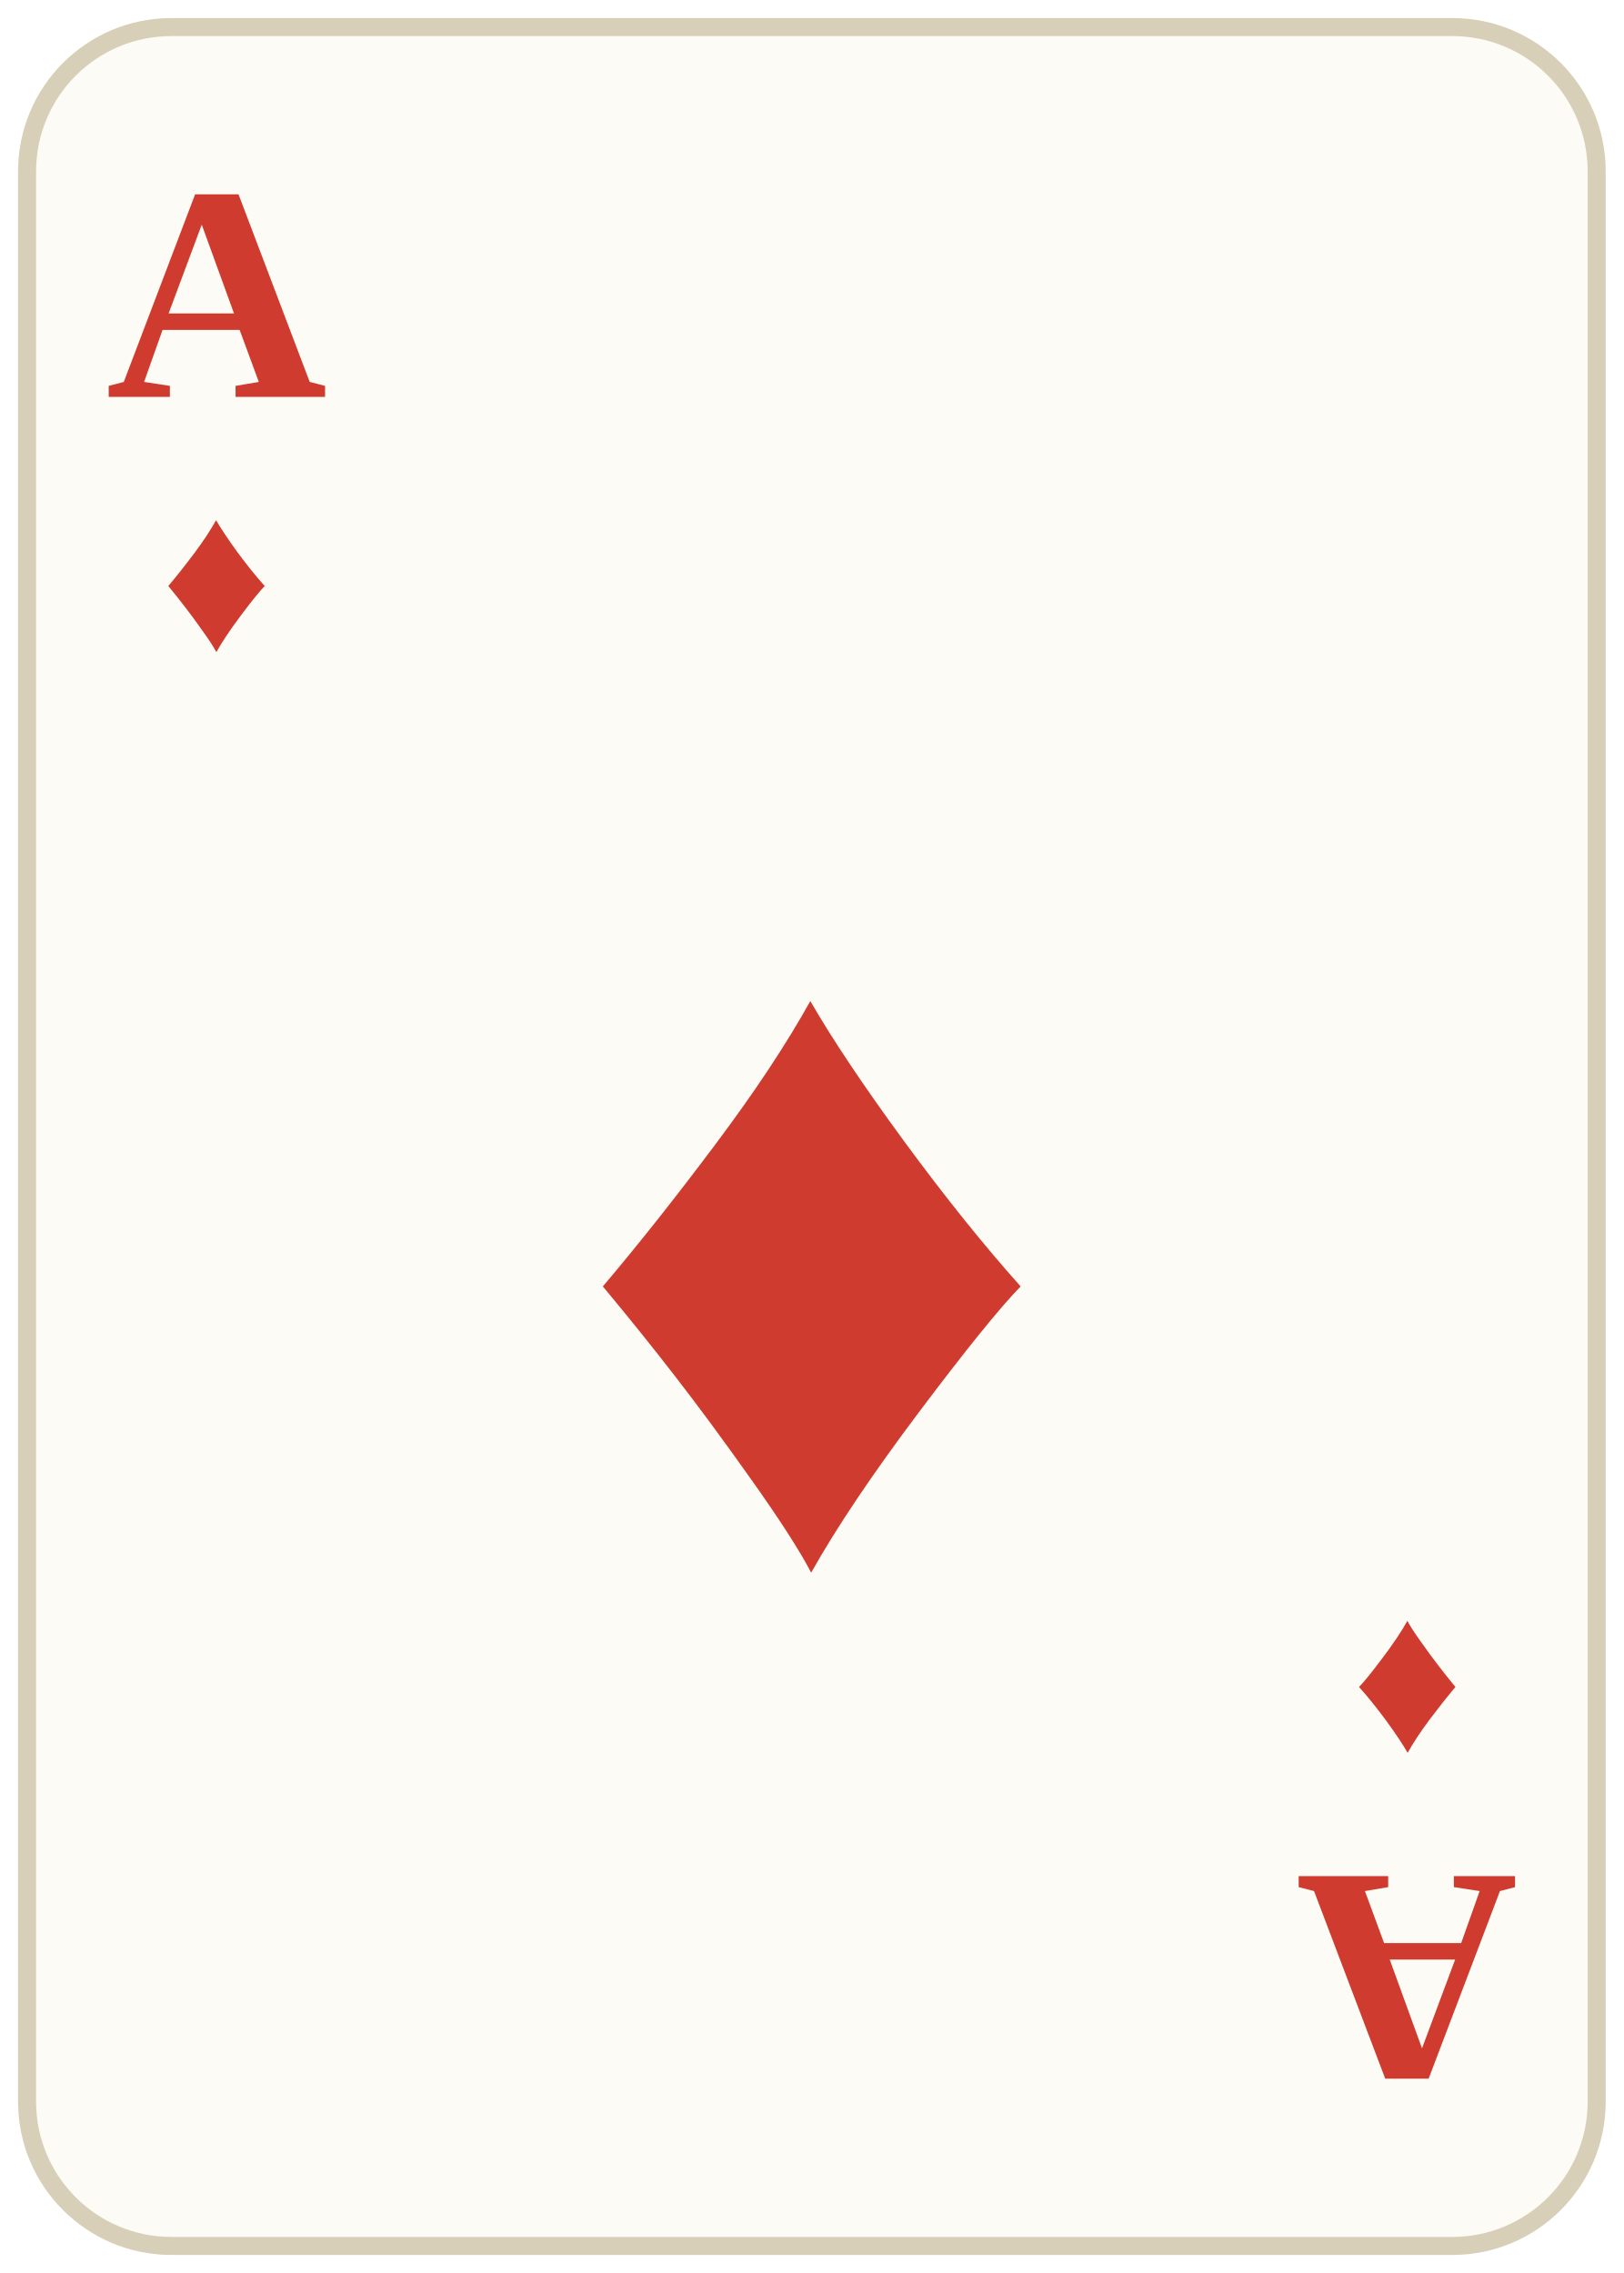
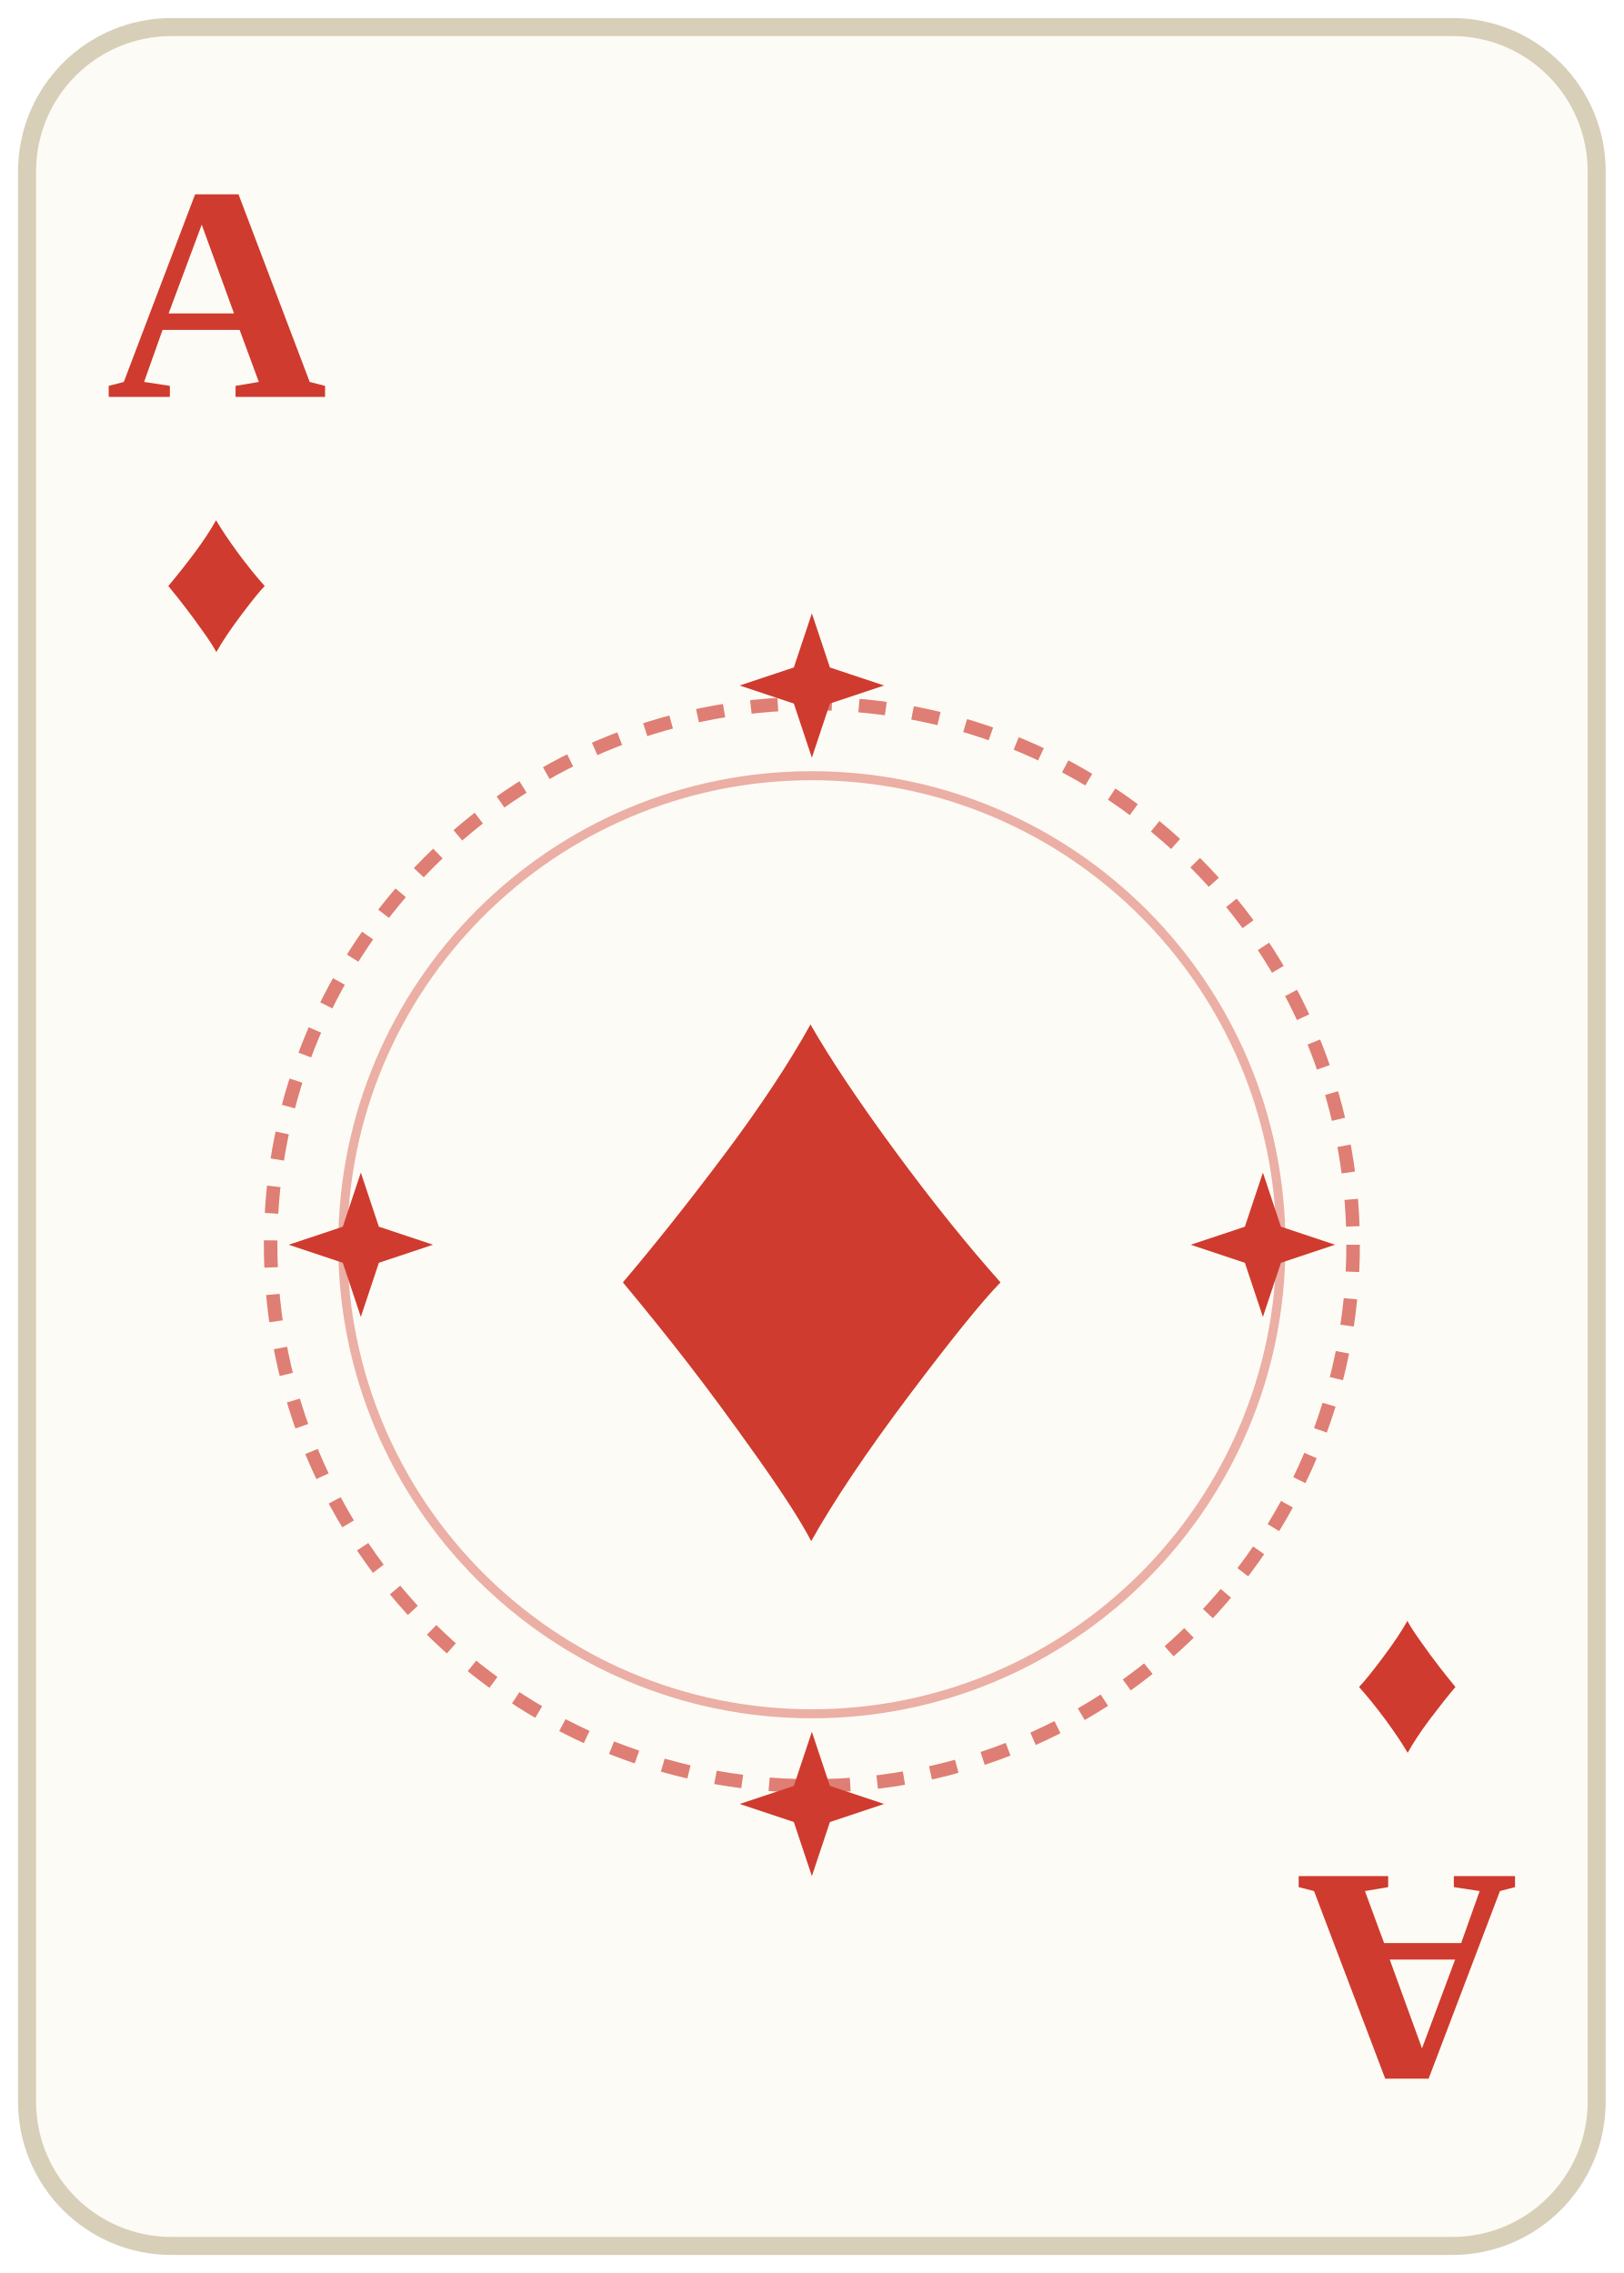
<svg xmlns="http://www.w3.org/2000/svg" viewBox="0 0 180 252" width="180" height="252">
  <rect x="3" y="3" width="174" height="246" rx="16" fill="#fdfbf5" stroke="#d8cfb8" stroke-width="2" />
  <g fill="#cf3b2e" font-family="Georgia, 'Times New Roman', serif" font-weight="700">
    <g>
      <text x="24" y="44" font-size="34" text-anchor="middle">A</text>
      <text x="24" y="72" font-size="24" text-anchor="middle">♦</text>
    </g>
    <g transform="rotate(180 90 126)">
      <text x="24" y="44" font-size="34" text-anchor="middle">A</text>
      <text x="24" y="72" font-size="24" text-anchor="middle">♦</text>
    </g>
-     <text x="90" y="138" font-size="104" text-anchor="middle" dominant-baseline="central">♦</text>
+   </g>
+   <g stroke="#cf3b2e" fill="none">
+     <circle cx="90" cy="138" r="60" stroke-width="1.5" stroke-dasharray="3 3" opacity="0.65" />
+     <circle cx="90" cy="138" r="52" stroke-width="1.0" opacity="0.4" />
+     <path d="M 90,68 L 92,74 L 98,76 L 92,78 L 90,84 L 88,78 L 82,76 L 88,74 Z" fill="#cf3b2e" stroke="none" />
+     <path d="M 90,192 L 92,198 L 98,200 L 92,202 L 90,208 L 88,202 L 82,200 L 88,198 Z" fill="#cf3b2e" stroke="none" />
+     <path d="M 32,138 L 38,136 L 40,130 L 42,136 L 48,138 L 42,140 L 40,146 L 38,140 Z" fill="#cf3b2e" stroke="none" />
+     <path d="M 132,138 L 138,136 L 140,130 L 142,136 L 148,138 L 142,140 L 140,146 L 138,140 Z" fill="#cf3b2e" stroke="none" />
+   </g>
+   <g fill="#cf3b2e" font-family="Georgia, 'Times New Roman', serif" font-weight="700">
+     <text x="90" y="138" font-size="94" text-anchor="middle" dominant-baseline="central">♦</text>
  </g>
</svg>
